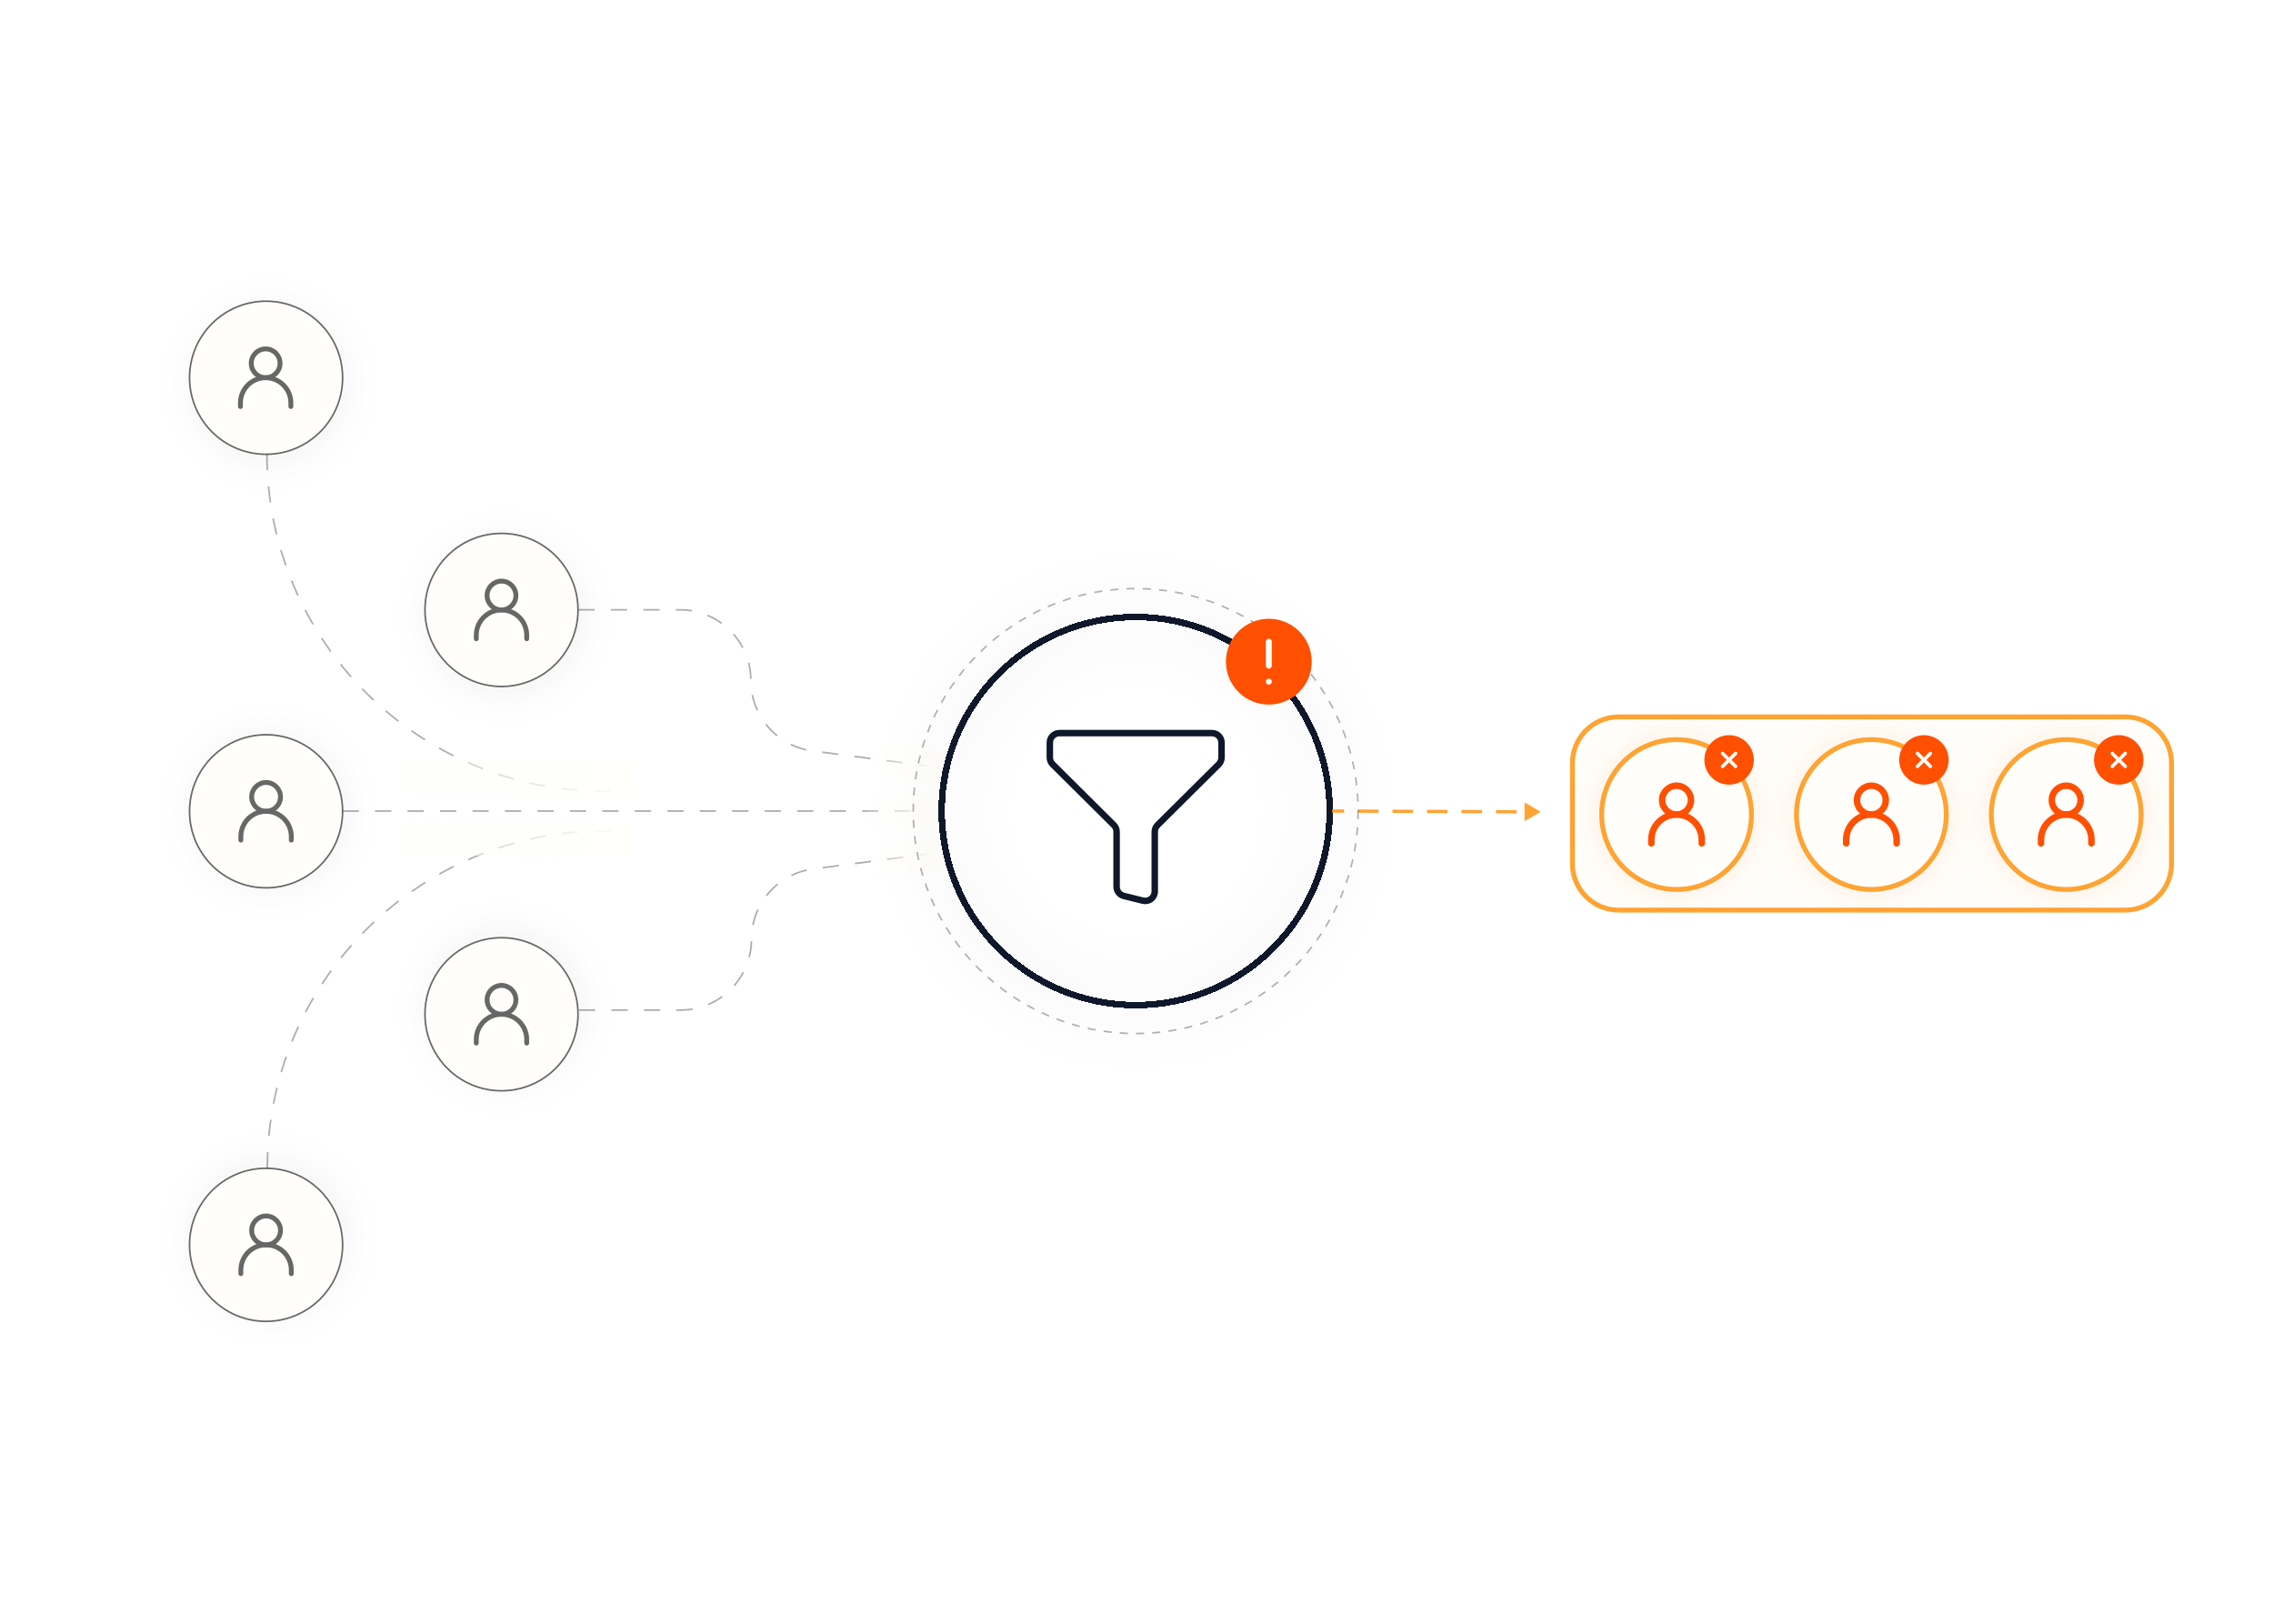
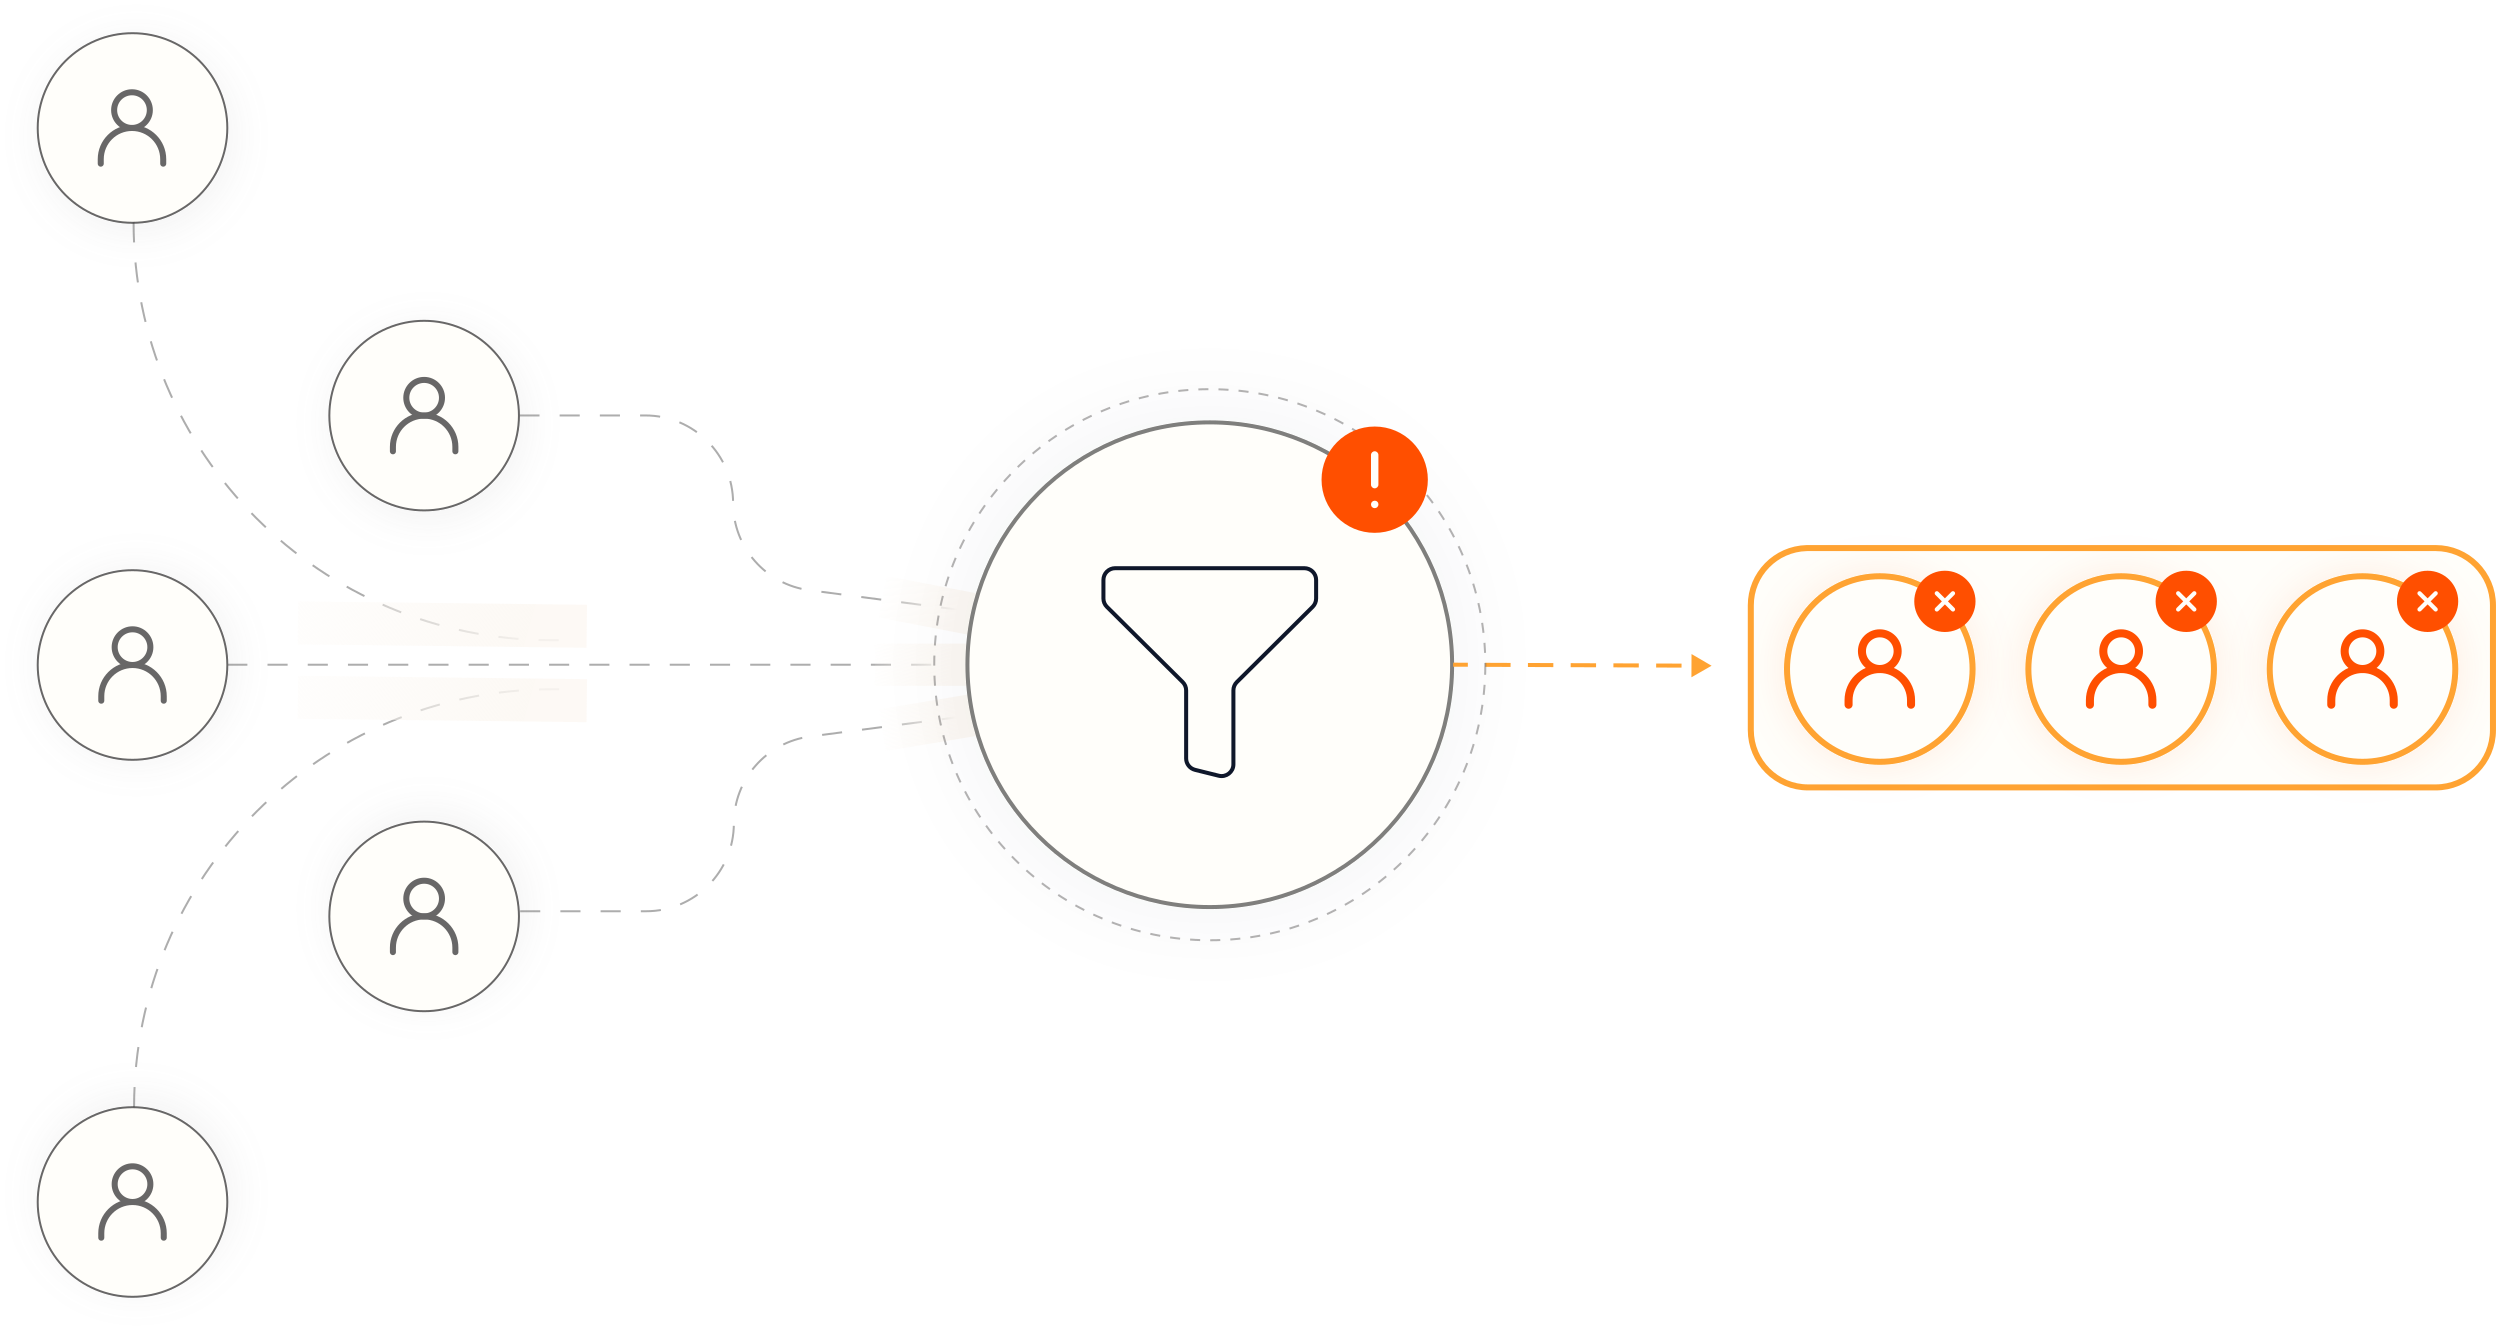
- <svg xmlns="http://www.w3.org/2000/svg" width="1400" height="1000" viewBox="0 0 1400 1000" fill="none">
-   <line opacity="0.4" x1="211" y1="499.5" x2="578" y2="499.5" stroke="#313131" stroke-dasharray="10 10" />
-   <path opacity="0.4" d="M356.616 622.073L419.235 622.073C443.335 622.073 462.872 602.536 462.872 578.436C462.872 556.524 479.122 538.01 500.849 535.168L581.372 524.635" stroke="#313131" stroke-dasharray="10 10" />
-   <path opacity="0.4" d="M356.244 375.563L418.863 375.563C442.963 375.563 462.5 395.1 462.5 419.199C462.5 441.112 478.75 459.626 500.477 462.467L581 473" stroke="#313131" stroke-dasharray="10 10" />
-   <path d="M534.874 476.024L538.843 455.402L584.727 464.233L580.759 484.854L534.874 476.024Z" fill="url(#paint0_linear_178_131)" />
-   <path d="M538.457 542.405L535 521.692L581.089 514L584.546 534.714L538.457 542.405Z" fill="url(#paint1_linear_178_131)" />
-   <path d="M533 510V489H579.727V510H533Z" fill="url(#paint2_linear_178_131)" />
-   <g filter="url(#filter0_d_178_131)">
-     <circle cx="163.886" cy="232.639" r="47.139" fill="#FFFEFA" stroke="#686767" />
-     <path d="M148.092 250.369V248.151C148.092 239.574 155.045 232.622 163.622 232.622C172.198 232.622 179.151 239.574 179.151 248.151V250.369" stroke="#686767" stroke-width="3" stroke-linecap="round" stroke-linejoin="round" />
-     <path d="M163.622 232.622C168.522 232.622 172.496 228.648 172.496 223.748C172.496 218.847 168.522 214.874 163.622 214.874C158.721 214.874 154.748 218.847 154.748 223.748C154.748 228.648 158.721 232.622 163.622 232.622Z" stroke="#686767" stroke-width="3" stroke-linecap="round" stroke-linejoin="round" />
+ <svg xmlns="http://www.w3.org/2000/svg" width="1243" height="662" viewBox="0 0 1243 662" fill="none">
+   <line opacity="0.4" x1="113" y1="330.5" x2="480" y2="330.5" stroke="#313131" stroke-dasharray="10 10" />
+   <path opacity="0.4" d="M258.616 453.073L321.235 453.073C345.335 453.073 364.872 433.536 364.872 409.436C364.872 387.524 381.122 369.01 402.849 366.168L483.372 355.635" stroke="#313131" stroke-dasharray="10 10" />
+   <path opacity="0.4" d="M258.244 206.563L320.863 206.563C344.963 206.563 364.5 226.1 364.5 250.199C364.5 272.112 380.75 290.626 402.477 293.467L483 304" stroke="#313131" stroke-dasharray="10 10" />
+   <path d="M436.874 307.024L440.842 286.402L486.727 295.233L482.758 315.854L436.874 307.024Z" fill="url(#paint0_linear_206_305)" />
+   <path d="M440.457 373.405L437 352.692L483.089 345L486.546 365.714L440.457 373.405Z" fill="url(#paint1_linear_206_305)" />
+   <path d="M435 341V320H481.727V341H435Z" fill="url(#paint2_linear_206_305)" />
+   <g filter="url(#filter0_d_206_305)">
+     <circle cx="65.886" cy="63.639" r="47.139" fill="#FFFEFA" stroke="#686767" />
+     <path d="M50.092 81.369V79.151C50.092 70.574 57.045 63.622 65.621 63.622C74.198 63.622 81.151 70.574 81.151 79.151V81.369" stroke="#686767" stroke-width="3" stroke-linecap="round" stroke-linejoin="round" />
+     <path d="M65.621 63.621C70.522 63.621 74.495 59.648 74.495 54.748C74.495 49.847 70.522 45.874 65.621 45.874C60.721 45.874 56.748 49.847 56.748 54.748C56.748 59.648 60.721 63.621 65.621 63.621Z" stroke="#686767" stroke-width="3" stroke-linecap="round" stroke-linejoin="round" />
  </g>
-   <g filter="url(#filter1_d_178_131)">
-     <circle cx="163.885" cy="766.639" r="47.139" fill="#FFFEFA" stroke="#686767" />
-     <path d="M148.356 784.386V782.168C148.356 773.591 155.309 766.639 163.886 766.639C172.462 766.639 179.415 773.591 179.415 782.168V784.386" stroke="#686767" stroke-width="3" stroke-linecap="round" stroke-linejoin="round" />
-     <path d="M163.886 766.639C168.787 766.639 172.76 762.666 172.76 757.765C172.76 752.864 168.787 748.891 163.886 748.891C158.985 748.891 155.012 752.864 155.012 757.765C155.012 762.666 158.985 766.639 163.886 766.639Z" stroke="#686767" stroke-width="3" stroke-linecap="round" stroke-linejoin="round" />
+   <g filter="url(#filter1_d_206_305)">
+     <circle cx="65.885" cy="597.639" r="47.139" fill="#FFFEFA" stroke="#686767" />
+     <path d="M50.356 615.386V613.168C50.356 604.591 57.309 597.639 65.886 597.639C74.462 597.639 81.415 604.591 81.415 613.168V615.386" stroke="#686767" stroke-width="3" stroke-linecap="round" stroke-linejoin="round" />
+     <path d="M65.886 597.639C70.787 597.639 74.76 593.666 74.76 588.765C74.76 583.864 70.787 579.891 65.886 579.891C60.985 579.891 57.012 583.864 57.012 588.765C57.012 593.666 60.985 597.639 65.886 597.639Z" stroke="#686767" stroke-width="3" stroke-linecap="round" stroke-linejoin="round" />
  </g>
-   <g filter="url(#filter2_d_178_131)">
-     <circle cx="308.885" cy="375.639" r="47.139" fill="#FFFEFA" stroke="#686767" />
-     <path d="M293.356 393.386V391.168C293.356 382.591 300.309 375.639 308.886 375.639C317.462 375.639 324.415 382.591 324.415 391.168V393.386" stroke="#686767" stroke-width="3" stroke-linecap="round" stroke-linejoin="round" />
-     <path d="M308.886 375.639C313.787 375.639 317.76 371.666 317.76 366.765C317.76 361.864 313.787 357.891 308.886 357.891C303.985 357.891 300.012 361.864 300.012 366.765C300.012 371.666 303.985 375.639 308.886 375.639Z" stroke="#686767" stroke-width="3" stroke-linecap="round" stroke-linejoin="round" />
+   <g filter="url(#filter2_d_206_305)">
+     <circle cx="210.885" cy="206.639" r="47.139" fill="#FFFEFA" stroke="#686767" />
+     <path d="M195.356 224.386V222.168C195.356 213.591 202.309 206.639 210.886 206.639C219.462 206.639 226.415 213.591 226.415 222.168V224.386" stroke="#686767" stroke-width="3" stroke-linecap="round" stroke-linejoin="round" />
+     <path d="M210.886 206.639C215.786 206.639 219.759 202.666 219.759 197.765C219.759 192.864 215.786 188.891 210.886 188.891C205.985 188.891 202.012 192.864 202.012 197.765C202.012 202.666 205.985 206.639 210.886 206.639Z" stroke="#686767" stroke-width="3" stroke-linecap="round" stroke-linejoin="round" />
  </g>
-   <g filter="url(#filter3_d_178_131)">
-     <circle cx="163.885" cy="499.639" r="47.139" fill="#FFFEFA" stroke="#686767" />
-     <path d="M148.356 517.386V515.168C148.356 506.591 155.309 499.639 163.886 499.639C172.462 499.639 179.415 506.591 179.415 515.168V517.386" stroke="#686767" stroke-width="3" stroke-linecap="round" stroke-linejoin="round" />
-     <path d="M163.886 499.639C168.787 499.639 172.76 495.666 172.76 490.765C172.76 485.864 168.787 481.891 163.886 481.891C158.985 481.891 155.012 485.864 155.012 490.765C155.012 495.666 158.985 499.639 163.886 499.639Z" stroke="#686767" stroke-width="3" stroke-linecap="round" stroke-linejoin="round" />
+   <g filter="url(#filter3_d_206_305)">
+     <circle cx="65.885" cy="330.639" r="47.139" fill="#FFFEFA" stroke="#686767" />
+     <path d="M50.356 348.386V346.168C50.356 337.591 57.309 330.639 65.886 330.639C74.462 330.639 81.415 337.591 81.415 346.168V348.386" stroke="#686767" stroke-width="3" stroke-linecap="round" stroke-linejoin="round" />
+     <path d="M65.886 330.639C70.787 330.639 74.76 326.666 74.76 321.765C74.76 316.864 70.787 312.891 65.886 312.891C60.985 312.891 57.012 316.864 57.012 321.765C57.012 326.666 60.985 330.639 65.886 330.639Z" stroke="#686767" stroke-width="3" stroke-linecap="round" stroke-linejoin="round" />
  </g>
-   <g filter="url(#filter4_d_178_131)">
-     <circle cx="308.885" cy="624.639" r="47.139" fill="#FFFEFA" stroke="#686767" />
-     <path d="M293.356 642.386V640.168C293.356 631.591 300.309 624.639 308.886 624.639C317.462 624.639 324.415 631.591 324.415 640.168V642.386" stroke="#686767" stroke-width="3" stroke-linecap="round" stroke-linejoin="round" />
-     <path d="M308.886 624.639C313.787 624.639 317.76 620.666 317.76 615.765C317.76 610.864 313.787 606.891 308.886 606.891C303.985 606.891 300.012 610.864 300.012 615.765C300.012 620.666 303.985 624.639 308.886 624.639Z" stroke="#686767" stroke-width="3" stroke-linecap="round" stroke-linejoin="round" />
+   <g filter="url(#filter4_d_206_305)">
+     <circle cx="210.885" cy="455.639" r="47.139" fill="#FFFEFA" stroke="#686767" />
+     <path d="M195.356 473.386V471.168C195.356 462.591 202.309 455.639 210.886 455.639C219.462 455.639 226.415 462.591 226.415 471.168V473.386" stroke="#686767" stroke-width="3" stroke-linecap="round" stroke-linejoin="round" />
+     <path d="M210.886 455.639C215.786 455.639 219.759 451.666 219.759 446.765C219.759 441.864 215.786 437.891 210.886 437.891C205.985 437.891 202.012 441.864 202.012 446.765C202.012 451.666 205.985 455.639 210.886 455.639Z" stroke="#686767" stroke-width="3" stroke-linecap="round" stroke-linejoin="round" />
  </g>
-   <path d="M652.498 451.5H746.498C749.743 451.5 752.373 454.111 752.373 457.333L752.375 466.583C752.375 468.131 751.756 469.615 750.654 470.709L712.969 508.125C711.867 509.219 711.248 510.703 711.248 512.25V549.029C711.248 552.824 707.656 555.609 703.948 554.688L692.198 551.772C689.583 551.122 687.748 548.789 687.748 546.112V512.25C687.748 510.703 687.129 509.219 686.027 508.125L648.344 470.709C647.242 469.615 646.623 468.131 646.623 466.584V457.333C646.623 454.112 649.253 451.5 652.498 451.5Z" stroke="#0F172A" stroke-width="4" stroke-linecap="round" stroke-linejoin="round" />
-   <g filter="url(#filter5_d_178_131)">
-     <circle cx="699.5" cy="499.5" r="119.5" stroke="#0F172A" stroke-width="4" shape-rendering="crispEdges" />
+   <g filter="url(#filter5_d_206_305)">
+     <circle cx="601.5" cy="330.5" r="121.5" fill="#FFFEFA" />
+     <circle cx="601.5" cy="330.5" r="120.5" stroke="black" stroke-opacity="0.5" stroke-width="2" />
  </g>
-   <path opacity="0.4" d="M164.417 279.53C164.417 394.28 257.441 487.304 372.191 487.304L379.5 487.304" stroke="#313131" stroke-dasharray="10 10" />
-   <path opacity="0.4" d="M164.664 719.486C164.664 604.735 257.688 511.712 372.438 511.712L379.5 511.712" stroke="#313131" stroke-dasharray="10 10" />
-   <path d="M821.504 498.489L820.504 498.485L820.496 500.485L821.496 500.489L821.5 499.489L821.504 498.489ZM949 500.004L939.023 494.19L938.977 505.737L949 500.004ZM826.808 500.511L827.808 500.515L827.817 498.515L826.817 498.511L826.812 499.511L826.808 500.511ZM837.442 498.554L836.442 498.55L836.433 500.55L837.433 500.554L837.437 499.554L837.442 498.554ZM848.058 500.596L849.058 500.601L849.067 498.601L848.067 498.597L848.062 499.597L848.058 500.596ZM858.692 498.639L857.692 498.635L857.683 500.635L858.683 500.639L858.687 499.639L858.692 498.639ZM869.308 500.682L870.308 500.686L870.317 498.686L869.317 498.682L869.312 499.682L869.308 500.682ZM879.942 498.725L878.942 498.721L878.933 500.721L879.933 500.725L879.937 499.725L879.942 498.725ZM890.558 500.768L891.558 500.772L891.567 498.772L890.567 498.768L890.562 499.768L890.558 500.768ZM901.192 498.811L900.192 498.807L900.183 500.807L901.183 500.811L901.187 499.811L901.192 498.811ZM911.808 500.854L912.808 500.858L912.817 498.858L911.817 498.854L911.812 499.854L911.808 500.854ZM922.442 498.897L921.442 498.893L921.433 500.893L922.433 500.897L922.437 499.897L922.442 498.897ZM933.058 500.94L934.058 500.944L934.067 498.944L933.067 498.94L933.062 499.94L933.058 500.94ZM943.692 498.983L942.692 498.979L942.683 500.979L943.683 500.983L943.687 499.983L943.692 498.983ZM821.5 499.489L821.496 500.489L826.808 500.511L826.812 499.511L826.817 498.511L821.504 498.489L821.5 499.489ZM837.437 499.554L837.433 500.554L848.058 500.596L848.062 499.597L848.067 498.597L837.442 498.554L837.437 499.554ZM858.687 499.639L858.683 500.639L869.308 500.682L869.312 499.682L869.317 498.682L858.692 498.639L858.687 499.639ZM879.937 499.725L879.933 500.725L890.558 500.768L890.562 499.768L890.567 498.768L879.942 498.725L879.937 499.725ZM901.187 499.811L901.183 500.811L911.808 500.854L911.812 499.854L911.817 498.854L901.192 498.811L901.187 499.811ZM922.437 499.897L922.433 500.897L933.058 500.94L933.062 499.94L933.067 498.94L922.442 498.897L922.437 499.897Z" fill="#FFA332" />
-   <path d="M997 441.5H1309C1324.74 441.5 1337.5 454.26 1337.5 470V532C1337.5 547.74 1324.74 560.5 1309 560.5H997C981.26 560.5 968.5 547.74 968.5 532V470C968.5 454.506 980.864 441.9 996.265 441.51L997 441.5Z" fill="#FFFEFA" stroke="#FFA332" stroke-width="3" />
-   <circle cx="699.5" cy="499.5" r="137" stroke="#686767" stroke-opacity="0.5" stroke-dasharray="5 5" />
-   <g filter="url(#filter6_d_178_131)">
-     <circle cx="1032.64" cy="501.639" r="46.139" fill="#FFFEFA" stroke="#FFA332" stroke-width="3" />
-     <path d="M1017.11 519.386V517.168C1017.11 508.591 1024.06 501.639 1032.64 501.639C1041.22 501.639 1048.17 508.591 1048.17 517.168V519.386" stroke="#FF4F00" stroke-width="4" stroke-linecap="round" stroke-linejoin="round" />
-     <path d="M1032.64 501.639C1037.54 501.639 1041.51 497.666 1041.51 492.765C1041.51 487.864 1037.54 483.891 1032.64 483.891C1027.74 483.891 1023.76 487.864 1023.76 492.765C1023.76 497.666 1027.74 501.639 1032.64 501.639Z" stroke="#FF4F00" stroke-width="4" stroke-linecap="round" stroke-linejoin="round" />
+   <path opacity="0.4" d="M66.417 110.53C66.417 225.28 159.44 318.304 274.191 318.304L281.5 318.304" stroke="#313131" stroke-dasharray="10 10" />
+   <path opacity="0.4" d="M66.664 550.486C66.664 435.735 159.688 342.712 274.438 342.712L281.5 342.712" stroke="#313131" stroke-dasharray="10 10" />
+   <path d="M723.504 329.489L722.504 329.485L722.496 331.485L723.496 331.489L723.5 330.489L723.504 329.489ZM851 331.004L841.023 325.19L840.977 336.737L851 331.004ZM728.808 331.511L729.808 331.515L729.816 329.515L728.816 329.511L728.812 330.511L728.808 331.511ZM739.441 329.554L738.441 329.55L738.433 331.55L739.433 331.554L739.437 330.554L739.441 329.554ZM750.058 331.596L751.058 331.601L751.066 329.601L750.066 329.597L750.062 330.597L750.058 331.596ZM760.691 329.639L759.691 329.635L759.683 331.635L760.683 331.639L760.687 330.639L760.691 329.639ZM771.308 331.682L772.308 331.686L772.316 329.686L771.316 329.682L771.312 330.682L771.308 331.682ZM781.941 329.725L780.941 329.721L780.933 331.721L781.933 331.725L781.937 330.725L781.941 329.725ZM792.558 331.768L793.558 331.772L793.566 329.772L792.566 329.768L792.562 330.768L792.558 331.768ZM803.191 329.811L802.191 329.807L802.183 331.807L803.183 331.811L803.187 330.811L803.191 329.811ZM813.808 331.854L814.808 331.858L814.816 329.858L813.816 329.854L813.812 330.854L813.808 331.854ZM824.441 329.897L823.441 329.893L823.433 331.893L824.433 331.897L824.437 330.897L824.441 329.897ZM835.058 331.94L836.058 331.944L836.066 329.944L835.066 329.94L835.062 330.94L835.058 331.94ZM845.691 329.983L844.691 329.979L844.683 331.979L845.683 331.983L845.687 330.983L845.691 329.983ZM723.5 330.489L723.496 331.489L728.808 331.511L728.812 330.511L728.816 329.511L723.504 329.489L723.5 330.489ZM739.437 330.554L739.433 331.554L750.058 331.596L750.062 330.597L750.066 329.597L739.441 329.554L739.437 330.554ZM760.687 330.639L760.683 331.639L771.308 331.682L771.312 330.682L771.316 329.682L760.691 329.639L760.687 330.639ZM781.937 330.725L781.933 331.725L792.558 331.768L792.562 330.768L792.566 329.768L781.941 329.725L781.937 330.725ZM803.187 330.811L803.183 331.811L813.808 331.854L813.812 330.854L813.816 329.854L803.191 329.811L803.187 330.811ZM824.437 330.897L824.433 331.897L835.058 331.94L835.062 330.94L835.066 329.94L824.441 329.897L824.437 330.897Z" fill="#FFA332" />
+   <path d="M899 272.5H1211C1226.74 272.5 1239.5 285.26 1239.5 301V363C1239.5 378.74 1226.74 391.5 1211 391.5H899C883.26 391.5 870.5 378.74 870.5 363V301C870.5 285.506 882.864 272.9 898.265 272.51L899 272.5Z" fill="#FFFEFA" stroke="#FFA332" stroke-width="3" />
+   <circle cx="601.5" cy="330.5" r="137" stroke="#686767" stroke-opacity="0.5" stroke-dasharray="5 5" />
+   <g filter="url(#filter6_d_206_305)">
+     <circle cx="934.638" cy="332.639" r="46.139" fill="#FFFEFA" stroke="#FFA332" stroke-width="3" />
+     <path d="M919.109 350.386V348.168C919.109 339.591 926.062 332.639 934.639 332.639C943.215 332.639 950.168 339.591 950.168 348.168V350.386" stroke="#FF4F00" stroke-width="4" stroke-linecap="round" stroke-linejoin="round" />
+     <path d="M934.639 332.639C939.539 332.639 943.512 328.666 943.512 323.765C943.512 318.864 939.539 314.891 934.639 314.891C929.738 314.891 925.765 318.864 925.765 323.765C925.765 328.666 929.738 332.639 934.639 332.639Z" stroke="#FF4F00" stroke-width="4" stroke-linecap="round" stroke-linejoin="round" />
  </g>
-   <path d="M1058 461H1072V475H1058V461Z" fill="#FFFEFA" />
-   <path fill-rule="evenodd" clip-rule="evenodd" d="M1065 452.771C1056.59 452.771 1049.77 459.589 1049.77 468C1049.77 476.411 1056.59 483.229 1065 483.229C1073.41 483.229 1080.23 476.411 1080.23 468C1080.23 459.589 1073.41 452.771 1065 452.771ZM1061.74 463.242C1061.33 462.827 1060.66 462.827 1060.24 463.242C1059.83 463.657 1059.83 464.329 1060.24 464.744L1063.5 468L1060.24 471.256C1059.83 471.671 1059.83 472.343 1060.24 472.758C1060.66 473.173 1061.33 473.173 1061.74 472.758L1065 469.503L1068.26 472.758C1068.67 473.173 1069.34 473.173 1069.76 472.758C1070.17 472.343 1070.17 471.671 1069.76 471.256L1066.5 468L1069.76 464.744C1070.17 464.329 1070.17 463.657 1069.76 463.242C1069.34 462.827 1068.67 462.827 1068.26 463.242L1065 466.497L1061.74 463.242Z" fill="#FF4F00" />
-   <g filter="url(#filter7_d_178_131)">
-     <circle cx="1152.64" cy="501.639" r="46.139" fill="#FFFEFA" stroke="#FFA332" stroke-width="3" />
-     <path d="M1137.11 519.386V517.168C1137.11 508.591 1144.06 501.639 1152.64 501.639C1161.22 501.639 1168.17 508.591 1168.17 517.168V519.386" stroke="#FF4F00" stroke-width="4" stroke-linecap="round" stroke-linejoin="round" />
-     <path d="M1152.64 501.639C1157.54 501.639 1161.51 497.666 1161.51 492.765C1161.51 487.864 1157.54 483.891 1152.64 483.891C1147.74 483.891 1143.77 487.864 1143.77 492.765C1143.77 497.666 1147.74 501.639 1152.64 501.639Z" stroke="#FF4F00" stroke-width="4" stroke-linecap="round" stroke-linejoin="round" />
+   <path d="M960 292H974V306H960V292Z" fill="#FFFEFA" />
+   <path fill-rule="evenodd" clip-rule="evenodd" d="M967 283.771C958.589 283.771 951.771 290.589 951.771 299C951.771 307.411 958.589 314.229 967 314.229C975.411 314.229 982.229 307.411 982.229 299C982.229 290.589 975.411 283.771 967 283.771ZM963.744 294.242C963.329 293.827 962.656 293.827 962.241 294.242C961.826 294.657 961.826 295.329 962.241 295.744L965.497 299L962.241 302.256C961.826 302.671 961.826 303.343 962.241 303.758C962.656 304.173 963.329 304.173 963.744 303.758L966.999 300.503L970.255 303.758C970.67 304.173 971.343 304.173 971.758 303.758C972.173 303.343 972.173 302.671 971.758 302.256L968.502 299L971.758 295.744C972.173 295.329 972.173 294.657 971.758 294.242C971.343 293.827 970.67 293.827 970.255 294.242L966.999 297.497L963.744 294.242Z" fill="#FF4F00" />
+   <g filter="url(#filter7_d_206_305)">
+     <circle cx="1054.64" cy="332.639" r="46.139" fill="#FFFEFA" stroke="#FFA332" stroke-width="3" />
+     <path d="M1039.11 350.386V348.168C1039.11 339.591 1046.06 332.639 1054.64 332.639C1063.22 332.639 1070.17 339.591 1070.17 348.168V350.386" stroke="#FF4F00" stroke-width="4" stroke-linecap="round" stroke-linejoin="round" />
+     <path d="M1054.64 332.639C1059.54 332.639 1063.51 328.666 1063.51 323.765C1063.51 318.864 1059.54 314.891 1054.64 314.891C1049.74 314.891 1045.76 318.864 1045.76 323.765C1045.76 328.666 1049.74 332.639 1054.64 332.639Z" stroke="#FF4F00" stroke-width="4" stroke-linecap="round" stroke-linejoin="round" />
  </g>
-   <path d="M1178 461H1192V475H1178V461Z" fill="#FFFEFA" />
-   <path fill-rule="evenodd" clip-rule="evenodd" d="M1185 452.771C1176.59 452.771 1169.77 459.589 1169.77 468C1169.77 476.411 1176.59 483.229 1185 483.229C1193.41 483.229 1200.23 476.411 1200.23 468C1200.23 459.589 1193.41 452.771 1185 452.771ZM1181.74 463.242C1181.33 462.827 1180.66 462.827 1180.24 463.242C1179.83 463.657 1179.83 464.329 1180.24 464.744L1183.5 468L1180.24 471.256C1179.83 471.671 1179.83 472.343 1180.24 472.758C1180.66 473.173 1181.33 473.173 1181.74 472.758L1185 469.503L1188.26 472.758C1188.67 473.173 1189.34 473.173 1189.76 472.758C1190.17 472.343 1190.17 471.671 1189.76 471.256L1186.5 468L1189.76 464.744C1190.17 464.329 1190.17 463.657 1189.76 463.242C1189.34 462.827 1188.67 462.827 1188.26 463.242L1185 466.497L1181.74 463.242Z" fill="#FF4F00" />
-   <g filter="url(#filter8_d_178_131)">
-     <circle cx="1272.64" cy="501.639" r="46.139" fill="#FFFEFA" stroke="#FFA332" stroke-width="3" />
-     <path d="M1257.11 519.386V517.168C1257.11 508.591 1264.06 501.639 1272.64 501.639C1281.22 501.639 1288.17 508.591 1288.17 517.168V519.386" stroke="#FF4F00" stroke-width="4" stroke-linecap="round" stroke-linejoin="round" />
-     <path d="M1272.64 501.639C1277.54 501.639 1281.51 497.666 1281.51 492.765C1281.51 487.864 1277.54 483.891 1272.64 483.891C1267.74 483.891 1263.77 487.864 1263.77 492.765C1263.77 497.666 1267.74 501.639 1272.64 501.639Z" stroke="#FF4F00" stroke-width="4" stroke-linecap="round" stroke-linejoin="round" />
+   <path d="M1080 292H1094V306H1080V292Z" fill="#FFFEFA" />
+   <path fill-rule="evenodd" clip-rule="evenodd" d="M1087 283.771C1078.59 283.771 1071.77 290.589 1071.77 299C1071.77 307.411 1078.59 314.229 1087 314.229C1095.41 314.229 1102.23 307.411 1102.23 299C1102.23 290.589 1095.41 283.771 1087 283.771ZM1083.74 294.242C1083.33 293.827 1082.66 293.827 1082.24 294.242C1081.83 294.657 1081.83 295.329 1082.24 295.744L1085.5 299L1082.24 302.256C1081.83 302.671 1081.83 303.343 1082.24 303.758C1082.66 304.173 1083.33 304.173 1083.74 303.758L1087 300.503L1090.26 303.758C1090.67 304.173 1091.34 304.173 1091.76 303.758C1092.17 303.343 1092.17 302.671 1091.76 302.256L1088.5 299L1091.76 295.744C1092.17 295.329 1092.17 294.657 1091.76 294.242C1091.34 293.827 1090.67 293.827 1090.26 294.242L1087 297.497L1083.74 294.242Z" fill="#FF4F00" />
+   <g filter="url(#filter8_d_206_305)">
+     <circle cx="1174.64" cy="332.639" r="46.139" fill="#FFFEFA" stroke="#FFA332" stroke-width="3" />
+     <path d="M1159.11 350.386V348.168C1159.11 339.591 1166.06 332.639 1174.64 332.639C1183.22 332.639 1190.17 339.591 1190.17 348.168V350.386" stroke="#FF4F00" stroke-width="4" stroke-linecap="round" stroke-linejoin="round" />
+     <path d="M1174.64 332.639C1179.54 332.639 1183.51 328.666 1183.51 323.765C1183.51 318.864 1179.54 314.891 1174.64 314.891C1169.74 314.891 1165.76 318.864 1165.76 323.765C1165.76 328.666 1169.74 332.639 1174.64 332.639Z" stroke="#FF4F00" stroke-width="4" stroke-linecap="round" stroke-linejoin="round" />
  </g>
-   <path d="M1298 461H1312V475H1298V461Z" fill="#FFFEFA" />
-   <path fill-rule="evenodd" clip-rule="evenodd" d="M1305 452.771C1296.59 452.771 1289.77 459.589 1289.77 468C1289.77 476.411 1296.59 483.229 1305 483.229C1313.41 483.229 1320.23 476.411 1320.23 468C1320.23 459.589 1313.41 452.771 1305 452.771ZM1301.74 463.242C1301.33 462.827 1300.66 462.827 1300.24 463.242C1299.83 463.657 1299.83 464.329 1300.24 464.744L1303.5 468L1300.24 471.256C1299.83 471.671 1299.83 472.343 1300.24 472.758C1300.66 473.173 1301.33 473.173 1301.74 472.758L1305 469.503L1308.26 472.758C1308.67 473.173 1309.34 473.173 1309.76 472.758C1310.17 472.343 1310.17 471.671 1309.76 471.256L1306.5 468L1309.76 464.744C1310.17 464.329 1310.17 463.657 1309.76 463.242C1309.34 462.827 1308.67 462.827 1308.26 463.242L1305 466.497L1301.74 463.242Z" fill="#FF4F00" />
-   <path d="M775.354 391.521H787.646V423.479H775.354V391.521Z" fill="#FFFEFA" />
-   <path fill-rule="evenodd" clip-rule="evenodd" d="M755.073 407.5C755.073 392.905 766.905 381.073 781.5 381.073C796.095 381.073 807.927 392.905 807.927 407.5C807.927 422.095 796.095 433.927 781.5 433.927C766.905 433.927 755.073 422.095 755.073 407.5ZM781.5 393.365C782.518 393.365 783.344 394.19 783.344 395.208V409.958C783.344 410.977 782.518 411.802 781.5 411.802C780.482 411.802 779.656 410.977 779.656 409.958V395.208C779.656 394.19 780.482 393.365 781.5 393.365ZM782.895 421.023C783.576 420.266 783.515 419.1 782.758 418.419C782.001 417.738 780.835 417.799 780.154 418.556L780.13 418.583C779.448 419.34 779.51 420.506 780.267 421.187C781.024 421.868 782.189 421.807 782.871 421.05L782.895 421.023Z" fill="#FF4F00" />
-   <path d="M246 489.388L246.252 468L389.873 469.691L389.622 491.079L246 489.388Z" fill="url(#paint3_linear_178_131)" />
-   <path d="M246 526.388L246.252 505L389.873 506.691L389.622 528.079L246 526.388Z" fill="url(#paint4_linear_178_131)" />
+   <path d="M1200 292H1214V306H1200V292Z" fill="#FFFEFA" />
+   <path fill-rule="evenodd" clip-rule="evenodd" d="M1207 283.771C1198.59 283.771 1191.77 290.589 1191.77 299C1191.77 307.411 1198.59 314.229 1207 314.229C1215.41 314.229 1222.23 307.411 1222.23 299C1222.23 290.589 1215.41 283.771 1207 283.771ZM1203.74 294.242C1203.33 293.827 1202.66 293.827 1202.24 294.242C1201.83 294.657 1201.83 295.329 1202.24 295.744L1205.5 299L1202.24 302.256C1201.83 302.671 1201.83 303.343 1202.24 303.758C1202.66 304.173 1203.33 304.173 1203.74 303.758L1207 300.503L1210.26 303.758C1210.67 304.173 1211.34 304.173 1211.76 303.758C1212.17 303.343 1212.17 302.671 1211.76 302.256L1208.5 299L1211.76 295.744C1212.17 295.329 1212.17 294.657 1211.76 294.242C1211.34 293.827 1210.67 293.827 1210.26 294.242L1207 297.497L1203.74 294.242Z" fill="#FF4F00" />
+   <path d="M677.354 222.521H689.646V254.479H677.354V222.521Z" fill="#FFFEFA" />
+   <path fill-rule="evenodd" clip-rule="evenodd" d="M657.073 238.5C657.073 223.905 668.905 212.073 683.5 212.073C698.095 212.073 709.927 223.905 709.927 238.5C709.927 253.095 698.095 264.927 683.5 264.927C668.905 264.927 657.073 253.095 657.073 238.5ZM683.5 224.365C684.518 224.365 685.344 225.19 685.344 226.208V240.958C685.344 241.977 684.518 242.802 683.5 242.802C682.482 242.802 681.656 241.977 681.656 240.958V226.208C681.656 225.19 682.482 224.365 683.5 224.365ZM684.895 252.023C685.576 251.266 685.515 250.1 684.758 249.419C684.001 248.738 682.835 248.799 682.154 249.556L682.129 249.583C681.448 250.34 681.51 251.506 682.267 252.187C683.023 252.868 684.189 252.807 684.87 252.05L684.895 252.023Z" fill="#FF4F00" />
+   <path d="M148 320.388L148.252 299L291.873 300.691L291.621 322.079L148 320.388Z" fill="url(#paint3_linear_206_305)" />
+   <path d="M148 357.388L148.252 336L291.873 337.691L291.621 359.079L148 357.388Z" fill="url(#paint4_linear_206_305)" />
+   <path d="M554.498 282.5H648.498C651.743 282.5 654.373 285.111 654.373 288.333L654.374 297.583C654.375 299.131 653.756 300.615 652.654 301.709L614.968 339.125C613.867 340.219 613.248 341.703 613.248 343.25V380.029C613.248 383.824 609.656 386.609 605.948 385.688L594.198 382.772C591.582 382.122 589.748 379.789 589.748 377.112V343.25C589.748 341.703 589.129 340.219 588.027 339.125L550.343 301.709C549.242 300.615 548.623 299.131 548.623 297.584V288.333C548.623 285.112 551.253 282.5 554.498 282.5Z" stroke="#0F172A" stroke-width="2" stroke-linecap="round" stroke-linejoin="round" />
  <defs>
-     <filter id="filter0_d_178_131" x="98.247" y="169" width="135.277" height="135.277" filterUnits="userSpaceOnUse" color-interpolation-filters="sRGB">
+     <filter id="filter0_d_206_305" x="0.247" y="0" width="135.277" height="135.277" filterUnits="userSpaceOnUse" color-interpolation-filters="sRGB">
      <feFlood flood-opacity="0" result="BackgroundImageFix" />
      <feColorMatrix in="SourceAlpha" type="matrix" values="0 0 0 0 0 0 0 0 0 0 0 0 0 0 0 0 0 0 127 0" result="hardAlpha" />
      <feOffset dx="2" dy="4" />
      <feGaussianBlur stdDeviation="10" />
      <feComposite in2="hardAlpha" operator="out" />
      <feColorMatrix type="matrix" values="0 0 0 0 0.408 0 0 0 0 0.404 0 0 0 0 0.404 0 0 0 0.08 0" />
-       <feBlend mode="normal" in2="BackgroundImageFix" result="effect1_dropShadow_178_131" />
-       <feBlend mode="normal" in="SourceGraphic" in2="effect1_dropShadow_178_131" result="shape" />
+       <feBlend mode="normal" in2="BackgroundImageFix" result="effect1_dropShadow_206_305" />
+       <feBlend mode="normal" in="SourceGraphic" in2="effect1_dropShadow_206_305" result="shape" />
    </filter>
-     <filter id="filter1_d_178_131" x="98.247" y="695" width="135.277" height="135.277" filterUnits="userSpaceOnUse" color-interpolation-filters="sRGB">
+     <filter id="filter1_d_206_305" x="0.247" y="526" width="135.277" height="135.277" filterUnits="userSpaceOnUse" color-interpolation-filters="sRGB">
      <feFlood flood-opacity="0" result="BackgroundImageFix" />
      <feColorMatrix in="SourceAlpha" type="matrix" values="0 0 0 0 0 0 0 0 0 0 0 0 0 0 0 0 0 0 127 0" result="hardAlpha" />
      <feOffset dx="2" dy="-4" />
      <feGaussianBlur stdDeviation="10" />
      <feComposite in2="hardAlpha" operator="out" />
      <feColorMatrix type="matrix" values="0 0 0 0 0.408 0 0 0 0 0.404 0 0 0 0 0.404 0 0 0 0.08 0" />
-       <feBlend mode="normal" in2="BackgroundImageFix" result="effect1_dropShadow_178_131" />
-       <feBlend mode="normal" in="SourceGraphic" in2="effect1_dropShadow_178_131" result="shape" />
+       <feBlend mode="normal" in2="BackgroundImageFix" result="effect1_dropShadow_206_305" />
+       <feBlend mode="normal" in="SourceGraphic" in2="effect1_dropShadow_206_305" result="shape" />
    </filter>
-     <filter id="filter2_d_178_131" x="243.247" y="312" width="135.277" height="135.277" filterUnits="userSpaceOnUse" color-interpolation-filters="sRGB">
+     <filter id="filter2_d_206_305" x="145.247" y="143" width="135.277" height="135.277" filterUnits="userSpaceOnUse" color-interpolation-filters="sRGB">
      <feFlood flood-opacity="0" result="BackgroundImageFix" />
      <feColorMatrix in="SourceAlpha" type="matrix" values="0 0 0 0 0 0 0 0 0 0 0 0 0 0 0 0 0 0 127 0" result="hardAlpha" />
      <feOffset dx="2" dy="4" />
      <feGaussianBlur stdDeviation="10" />
      <feComposite in2="hardAlpha" operator="out" />
      <feColorMatrix type="matrix" values="0 0 0 0 0.408 0 0 0 0 0.404 0 0 0 0 0.404 0 0 0 0.08 0" />
-       <feBlend mode="normal" in2="BackgroundImageFix" result="effect1_dropShadow_178_131" />
-       <feBlend mode="normal" in="SourceGraphic" in2="effect1_dropShadow_178_131" result="shape" />
+       <feBlend mode="normal" in2="BackgroundImageFix" result="effect1_dropShadow_206_305" />
+       <feBlend mode="normal" in="SourceGraphic" in2="effect1_dropShadow_206_305" result="shape" />
    </filter>
-     <filter id="filter3_d_178_131" x="98.247" y="432" width="135.277" height="135.277" filterUnits="userSpaceOnUse" color-interpolation-filters="sRGB">
+     <filter id="filter3_d_206_305" x="0.247" y="263" width="135.277" height="135.277" filterUnits="userSpaceOnUse" color-interpolation-filters="sRGB">
      <feFlood flood-opacity="0" result="BackgroundImageFix" />
      <feColorMatrix in="SourceAlpha" type="matrix" values="0 0 0 0 0 0 0 0 0 0 0 0 0 0 0 0 0 0 127 0" result="hardAlpha" />
      <feOffset dx="2" />
      <feGaussianBlur stdDeviation="10" />
      <feComposite in2="hardAlpha" operator="out" />
      <feColorMatrix type="matrix" values="0 0 0 0 0.408 0 0 0 0 0.404 0 0 0 0 0.404 0 0 0 0.08 0" />
-       <feBlend mode="normal" in2="BackgroundImageFix" result="effect1_dropShadow_178_131" />
-       <feBlend mode="normal" in="SourceGraphic" in2="effect1_dropShadow_178_131" result="shape" />
+       <feBlend mode="normal" in2="BackgroundImageFix" result="effect1_dropShadow_206_305" />
+       <feBlend mode="normal" in="SourceGraphic" in2="effect1_dropShadow_206_305" result="shape" />
    </filter>
-     <filter id="filter4_d_178_131" x="243.247" y="553" width="135.277" height="135.277" filterUnits="userSpaceOnUse" color-interpolation-filters="sRGB">
+     <filter id="filter4_d_206_305" x="145.247" y="384" width="135.277" height="135.277" filterUnits="userSpaceOnUse" color-interpolation-filters="sRGB">
      <feFlood flood-opacity="0" result="BackgroundImageFix" />
      <feColorMatrix in="SourceAlpha" type="matrix" values="0 0 0 0 0 0 0 0 0 0 0 0 0 0 0 0 0 0 127 0" result="hardAlpha" />
      <feOffset dx="2" dy="-4" />
      <feGaussianBlur stdDeviation="10" />
      <feComposite in2="hardAlpha" operator="out" />
      <feColorMatrix type="matrix" values="0 0 0 0 0.408 0 0 0 0 0.404 0 0 0 0 0.404 0 0 0 0.08 0" />
-       <feBlend mode="normal" in2="BackgroundImageFix" result="effect1_dropShadow_178_131" />
-       <feBlend mode="normal" in="SourceGraphic" in2="effect1_dropShadow_178_131" result="shape" />
+       <feBlend mode="normal" in2="BackgroundImageFix" result="effect1_dropShadow_206_305" />
+       <feBlend mode="normal" in="SourceGraphic" in2="effect1_dropShadow_206_305" result="shape" />
    </filter>
-     <filter id="filter5_d_178_131" x="518" y="318" width="363" height="363" filterUnits="userSpaceOnUse" color-interpolation-filters="sRGB">
+     <filter id="filter5_d_206_305" x="420" y="149" width="363" height="363" filterUnits="userSpaceOnUse" color-interpolation-filters="sRGB">
      <feFlood flood-opacity="0" result="BackgroundImageFix" />
      <feColorMatrix in="SourceAlpha" type="matrix" values="0 0 0 0 0 0 0 0 0 0 0 0 0 0 0 0 0 0 127 0" result="hardAlpha" />
-       <feMorphology radius="20" operator="dilate" in="SourceAlpha" result="effect1_dropShadow_178_131" />
+       <feMorphology radius="20" operator="dilate" in="SourceAlpha" result="effect1_dropShadow_206_305" />
      <feOffset />
      <feGaussianBlur stdDeviation="20" />
      <feComposite in2="hardAlpha" operator="out" />
      <feColorMatrix type="matrix" values="0 0 0 0 0.059 0 0 0 0 0.09 0 0 0 0 0.165 0 0 0 0.04 0" />
-       <feBlend mode="normal" in2="BackgroundImageFix" result="effect1_dropShadow_178_131" />
-       <feBlend mode="normal" in="SourceGraphic" in2="effect1_dropShadow_178_131" result="shape" />
+       <feBlend mode="normal" in2="BackgroundImageFix" result="effect1_dropShadow_206_305" />
+       <feBlend mode="normal" in="SourceGraphic" in2="effect1_dropShadow_206_305" result="shape" />
    </filter>
-     <filter id="filter6_d_178_131" x="965" y="434" width="135.277" height="135.277" filterUnits="userSpaceOnUse" color-interpolation-filters="sRGB">
+     <filter id="filter6_d_206_305" x="867" y="265" width="135.277" height="135.277" filterUnits="userSpaceOnUse" color-interpolation-filters="sRGB">
      <feFlood flood-opacity="0" result="BackgroundImageFix" />
      <feColorMatrix in="SourceAlpha" type="matrix" values="0 0 0 0 0 0 0 0 0 0 0 0 0 0 0 0 0 0 127 0" result="hardAlpha" />
      <feOffset />
      <feGaussianBlur stdDeviation="10" />
      <feComposite in2="hardAlpha" operator="out" />
      <feColorMatrix type="matrix" values="0 0 0 0 1 0 0 0 0 0.31 0 0 0 0 0 0 0 0 0.1 0" />
-       <feBlend mode="normal" in2="BackgroundImageFix" result="effect1_dropShadow_178_131" />
-       <feBlend mode="normal" in="SourceGraphic" in2="effect1_dropShadow_178_131" result="shape" />
+       <feBlend mode="normal" in2="BackgroundImageFix" result="effect1_dropShadow_206_305" />
+       <feBlend mode="normal" in="SourceGraphic" in2="effect1_dropShadow_206_305" result="shape" />
    </filter>
-     <filter id="filter7_d_178_131" x="1085" y="434" width="135.277" height="135.277" filterUnits="userSpaceOnUse" color-interpolation-filters="sRGB">
+     <filter id="filter7_d_206_305" x="987" y="265" width="135.277" height="135.277" filterUnits="userSpaceOnUse" color-interpolation-filters="sRGB">
      <feFlood flood-opacity="0" result="BackgroundImageFix" />
      <feColorMatrix in="SourceAlpha" type="matrix" values="0 0 0 0 0 0 0 0 0 0 0 0 0 0 0 0 0 0 127 0" result="hardAlpha" />
      <feOffset />
      <feGaussianBlur stdDeviation="10" />
      <feComposite in2="hardAlpha" operator="out" />
      <feColorMatrix type="matrix" values="0 0 0 0 1 0 0 0 0 0.31 0 0 0 0 0 0 0 0 0.1 0" />
-       <feBlend mode="normal" in2="BackgroundImageFix" result="effect1_dropShadow_178_131" />
-       <feBlend mode="normal" in="SourceGraphic" in2="effect1_dropShadow_178_131" result="shape" />
+       <feBlend mode="normal" in2="BackgroundImageFix" result="effect1_dropShadow_206_305" />
+       <feBlend mode="normal" in="SourceGraphic" in2="effect1_dropShadow_206_305" result="shape" />
    </filter>
-     <filter id="filter8_d_178_131" x="1205" y="434" width="135.277" height="135.277" filterUnits="userSpaceOnUse" color-interpolation-filters="sRGB">
+     <filter id="filter8_d_206_305" x="1107" y="265" width="135.277" height="135.277" filterUnits="userSpaceOnUse" color-interpolation-filters="sRGB">
      <feFlood flood-opacity="0" result="BackgroundImageFix" />
      <feColorMatrix in="SourceAlpha" type="matrix" values="0 0 0 0 0 0 0 0 0 0 0 0 0 0 0 0 0 0 127 0" result="hardAlpha" />
      <feOffset />
      <feGaussianBlur stdDeviation="10" />
      <feComposite in2="hardAlpha" operator="out" />
      <feColorMatrix type="matrix" values="0 0 0 0 1 0 0 0 0 0.31 0 0 0 0 0 0 0 0 0.1 0" />
-       <feBlend mode="normal" in2="BackgroundImageFix" result="effect1_dropShadow_178_131" />
-       <feBlend mode="normal" in="SourceGraphic" in2="effect1_dropShadow_178_131" result="shape" />
+       <feBlend mode="normal" in2="BackgroundImageFix" result="effect1_dropShadow_206_305" />
+       <feBlend mode="normal" in="SourceGraphic" in2="effect1_dropShadow_206_305" result="shape" />
    </filter>
-     <linearGradient id="paint0_linear_178_131" x1="508.535" y1="454.003" x2="573.718" y2="472.797" gradientUnits="userSpaceOnUse">
-       <stop offset="0.399" stop-color="#FFFEFA" stop-opacity="0" />
-       <stop offset="1" stop-color="#FFFEFA" />
+     <linearGradient id="paint0_linear_206_305" x1="410.535" y1="285.003" x2="475.718" y2="303.797" gradientUnits="userSpaceOnUse">
+       <stop offset="0.399" stop-color="#FCF8F3" stop-opacity="0" />
+       <stop offset="1" stop-color="#FCF8F3" />
    </linearGradient>
-     <linearGradient id="paint1_linear_178_131" x1="506.101" y1="530.928" x2="573.749" y2="525.86" gradientUnits="userSpaceOnUse">
-       <stop offset="0.399" stop-color="#FFFEFA" stop-opacity="0" />
-       <stop offset="1" stop-color="#FFFEFA" />
+     <linearGradient id="paint1_linear_206_305" x1="408.101" y1="361.928" x2="475.749" y2="356.86" gradientUnits="userSpaceOnUse">
+       <stop offset="0.399" stop-color="#FCF8F3" stop-opacity="0" />
+       <stop offset="1" stop-color="#FCF8F3" />
    </linearGradient>
-     <linearGradient id="paint2_linear_178_131" x1="502.975" y1="493.353" x2="570.535" y2="499.49" gradientUnits="userSpaceOnUse">
-       <stop offset="0.399" stop-color="#FFFEFA" stop-opacity="0" />
-       <stop offset="1" stop-color="#FFFEFA" />
+     <linearGradient id="paint2_linear_206_305" x1="404.974" y1="324.353" x2="472.535" y2="330.49" gradientUnits="userSpaceOnUse">
+       <stop offset="0.399" stop-color="#FCF8F3" stop-opacity="0" />
+       <stop offset="1" stop-color="#FCF8F3" />
    </linearGradient>
-     <linearGradient id="paint3_linear_178_131" x1="153.912" y1="471.348" x2="348.021" y2="527.019" gradientUnits="userSpaceOnUse">
-       <stop offset="0.26" stop-color="#FFFEFA" stop-opacity="0" />
-       <stop offset="1" stop-color="#FFFEFA" stop-opacity="0.9" />
+     <linearGradient id="paint3_linear_206_305" x1="55.912" y1="302.348" x2="250.021" y2="358.019" gradientUnits="userSpaceOnUse">
+       <stop offset="0.26" stop-color="#FCF8F3" stop-opacity="0" />
+       <stop offset="1" stop-color="#FCF8F3" stop-opacity="0.9" />
    </linearGradient>
-     <linearGradient id="paint4_linear_178_131" x1="153.912" y1="508.348" x2="348.021" y2="564.019" gradientUnits="userSpaceOnUse">
-       <stop offset="0.26" stop-color="#FFFEFA" stop-opacity="0" />
-       <stop offset="1" stop-color="#FFFEFA" stop-opacity="0.9" />
+     <linearGradient id="paint4_linear_206_305" x1="55.912" y1="339.348" x2="250.021" y2="395.019" gradientUnits="userSpaceOnUse">
+       <stop offset="0.26" stop-color="#FCF8F3" stop-opacity="0" />
+       <stop offset="1" stop-color="#FCF8F3" stop-opacity="0.9" />
    </linearGradient>
  </defs>
</svg>
